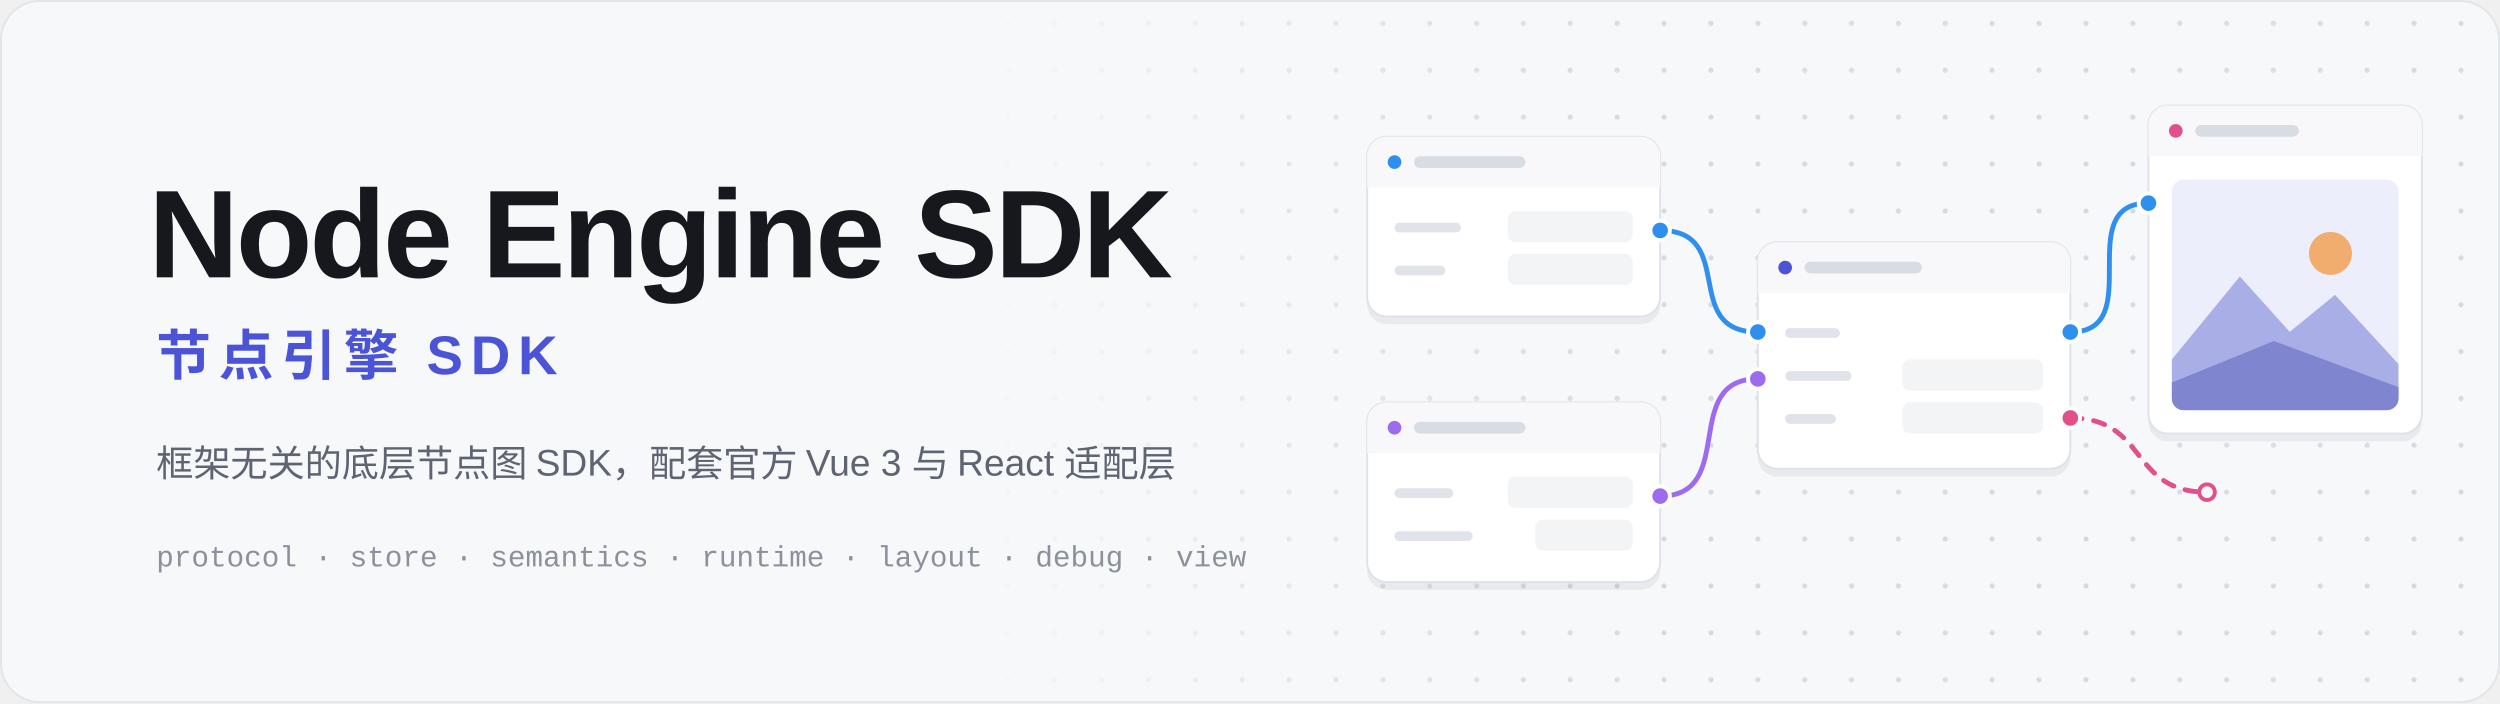
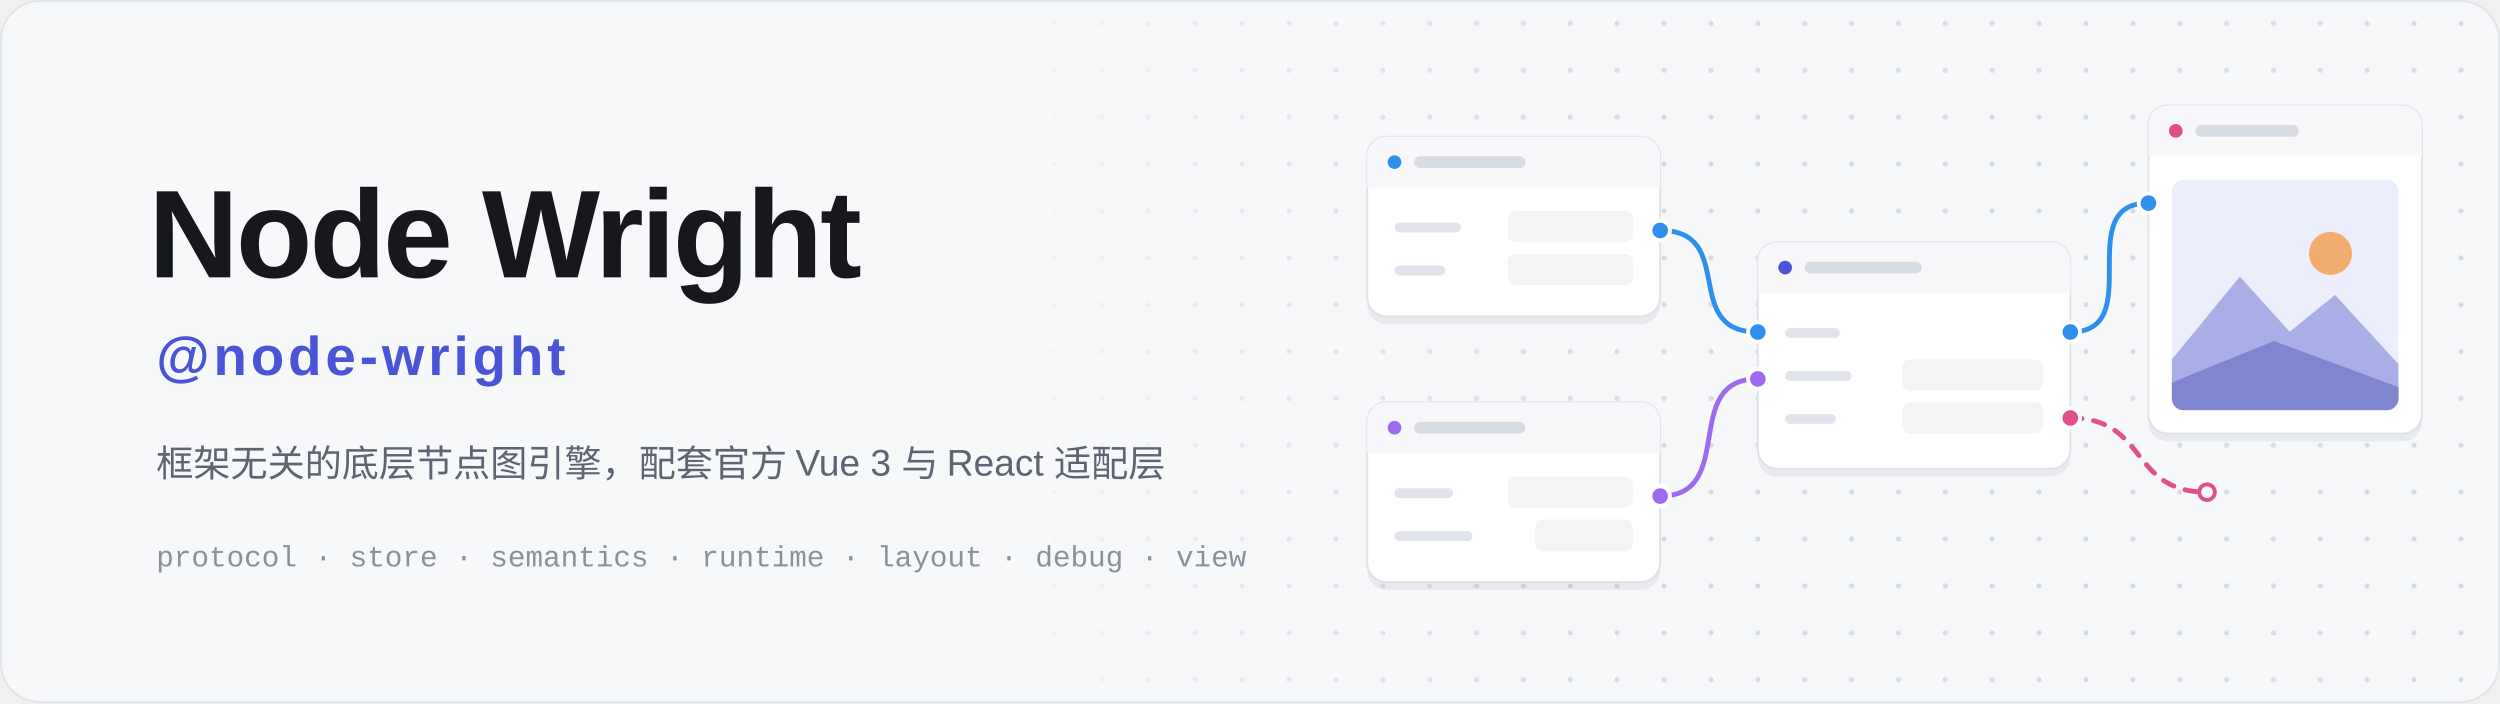
<svg xmlns="http://www.w3.org/2000/svg" width="1280" height="360" viewBox="0 0 1280 360" role="img" aria-labelledby="title-light">
  <defs>
    <pattern id="dots-light" width="24" height="24" patternUnits="userSpaceOnUse">
      <circle cx="12" cy="12" r="1.3" fill="#d3d7de" />
    </pattern>
    <linearGradient id="fade-light" x1="0" x2="1" y1="0" y2="0">
      <stop offset="0.38" stop-color="#fff" stop-opacity="0" />
      <stop offset="0.62" stop-color="#fff" stop-opacity="1" />
    </linearGradient>
    <mask id="grid-mask-light">
      <rect width="1280" height="360" fill="url(#fade-light)" />
    </mask>
  </defs>
  <rect x="0.5" y="0.5" width="1279" height="359" rx="20" fill="#f7f8fa" stroke="#e2e5ea" />
  <rect x="1" y="1" width="1278" height="358" rx="20" fill="url(#dots-light)" mask="url(#grid-mask-light)" />
  <g font-family="-apple-system, BlinkMacSystemFont, 'Segoe UI', 'Helvetica Neue', Arial, 'PingFang SC', 'Hiragino Sans GB', 'Microsoft YaHei', 'Noto Sans CJK SC', sans-serif">
-     <text x="76" y="142" fill="#16181d" font-size="64" font-weight="700" letter-spacing="-1.4">Node Engine SDK</text>
-     <text x="80" y="192" fill="#4b53d6" font-size="28" font-weight="600" letter-spacing="4">节点引擎 SDK</text>
-     <text x="80" y="244" fill="#5e6472" font-size="19">框架无关的底层节点图 SDK，配套官方 Vue 3 与 React 适配层</text>
+     <text x="76" y="142" fill="#16181d" font-size="64" font-weight="700" letter-spacing="-1.4">Node Wright</text>
+     <text x="80" y="192" fill="#4b53d6" font-size="28" font-weight="600" letter-spacing="2">@node-wright</text>
+     <text x="80" y="244" fill="#5e6472" font-size="19">框架无关的底层节点图引擎，配套官方 Vue 3 与 React 适配层</text>
  </g>
  <text x="80" y="290" fill="#8a909c" font-family="ui-monospace, SFMono-Regular, Menlo, Consolas, 'Liberation Mono', monospace" font-size="15">protocol · store · semantics · runtime · layout · debug · view</text>
  <g>
    <path d="M850 118C890 118 860 170 900 170" fill="none" stroke="#2f8fef" stroke-width="2.5" stroke-linecap="round" />
    <path d="M850 254C890 254 860 194 900 194" fill="none" stroke="#9d6bf0" stroke-width="2.5" stroke-linecap="round" />
    <path d="M1060 170C1100 170 1060 104 1100 104" fill="none" stroke="#2f8fef" stroke-width="2.5" stroke-linecap="round" />
    <path d="M1060 214C1100 214 1090 252 1130 252" fill="none" stroke="#e0508a" stroke-width="2.5" stroke-linecap="round" stroke-dasharray="6 6" />
    <g>
      <rect x="700" y="74" width="150" height="92" rx="10" fill="#16181d" opacity="0.06" />
      <rect x="700" y="70" width="150" height="92" rx="10" fill="#ffffff" stroke="#dfe2e8" />
      <path d="M700 80a10 10 0 0 1 10-10h130a10 10 0 0 1 10 10v16h-150z" fill="#f8f8fb" />
      <circle cx="714" cy="83" r="3.5" fill="#2f8fef" />
      <rect x="724" y="80" width="57" height="6" rx="3" fill="#d8dce3" />
      <rect x="714" y="114" width="34" height="5" rx="2.5" fill="#d8dce3" opacity="0.8" />
      <rect x="772" y="108" width="64" height="16" rx="4" fill="#f3f4f6" />
      <rect x="714" y="136" width="26" height="5" rx="2.5" fill="#d8dce3" opacity="0.8" />
      <rect x="772" y="130" width="64" height="16" rx="4" fill="#f3f4f6" />
      <circle cx="850" cy="118" r="5" fill="#2f8fef" stroke="#ffffff" stroke-width="2" />
    </g>
    <g>
      <rect x="700" y="210" width="150" height="92" rx="10" fill="#16181d" opacity="0.06" />
      <rect x="700" y="206" width="150" height="92" rx="10" fill="#ffffff" stroke="#dfe2e8" />
      <path d="M700 216a10 10 0 0 1 10-10h130a10 10 0 0 1 10 10v16h-150z" fill="#f8f8fb" />
      <circle cx="714" cy="219" r="3.5" fill="#9d6bf0" />
      <rect x="724" y="216" width="57" height="6" rx="3" fill="#d8dce3" />
      <rect x="714" y="250" width="30" height="5" rx="2.5" fill="#d8dce3" opacity="0.8" />
      <rect x="772" y="244" width="64" height="16" rx="4" fill="#f3f4f6" />
      <rect x="714" y="272" width="40" height="5" rx="2.5" fill="#d8dce3" opacity="0.8" />
      <rect x="786" y="266" width="50" height="16" rx="4" fill="#f3f4f6" />
      <circle cx="850" cy="254" r="5" fill="#9d6bf0" stroke="#ffffff" stroke-width="2" />
    </g>
    <g>
      <rect x="900" y="128" width="160" height="116" rx="10" fill="#16181d" opacity="0.06" />
      <rect x="900" y="124" width="160" height="116" rx="10" fill="#ffffff" stroke="#dfe2e8" />
      <path d="M900 134a10 10 0 0 1 10-10h140a10 10 0 0 1 10 10v16h-160z" fill="#f8f8fb" />
      <circle cx="914" cy="137" r="3.5" fill="#4b53d6" />
      <rect x="924" y="134" width="60" height="6" rx="3" fill="#d8dce3" />
      <rect x="914" y="168" width="28" height="5" rx="2.5" fill="#d8dce3" opacity="0.8" />
      <rect x="914" y="190" width="34" height="5" rx="2.5" fill="#d8dce3" opacity="0.8" />
      <rect x="974" y="184" width="72" height="16" rx="4" fill="#f3f4f6" />
      <rect x="914" y="212" width="26" height="5" rx="2.5" fill="#d8dce3" opacity="0.8" />
      <rect x="974" y="206" width="72" height="16" rx="4" fill="#f3f4f6" />
      <circle cx="900" cy="170" r="5" fill="#2f8fef" stroke="#ffffff" stroke-width="2" />
      <circle cx="900" cy="194" r="5" fill="#9d6bf0" stroke="#ffffff" stroke-width="2" />
      <circle cx="1060" cy="170" r="5" fill="#2f8fef" stroke="#ffffff" stroke-width="2" />
      <circle cx="1060" cy="214" r="5" fill="#e0508a" stroke="#ffffff" stroke-width="2" />
    </g>
    <g>
      <rect x="1100" y="58" width="140" height="168" rx="10" fill="#16181d" opacity="0.06" />
      <rect x="1100" y="54" width="140" height="168" rx="10" fill="#ffffff" stroke="#dfe2e8" />
      <path d="M1100 64a10 10 0 0 1 10-10h120a10 10 0 0 1 10 10v16h-140z" fill="#f8f8fb" />
      <circle cx="1114" cy="67" r="3.5" fill="#e0508a" />
      <rect x="1124" y="64" width="53" height="6" rx="3" fill="#d8dce3" />
      <clipPath id="img-light">
        <rect x="1112" y="92" width="116" height="118" rx="6" />
      </clipPath>
      <g clip-path="url(#img-light)">
        <rect x="1112" y="92" width="116" height="118" fill="#eceefb" />
        <circle cx="1193.2" cy="129.76" r="11" fill="#f2a65e" opacity="0.9" />
        <path d="M1112 184.04L1146.8 141.56L1172.32 169.88L1195.52 151.0L1228 186.4V210H1112z" fill="#a9aee6" />
        <path d="M1112 195.84L1164.2 174.6L1228 198.2V210H1112z" fill="#7f85cf" />
      </g>
      <circle cx="1100" cy="104" r="5" fill="#2f8fef" stroke="#ffffff" stroke-width="2" />
    </g>
    <circle cx="1130" cy="252" r="4" fill="none" stroke="#e0508a" stroke-width="2" />
  </g>
</svg>
